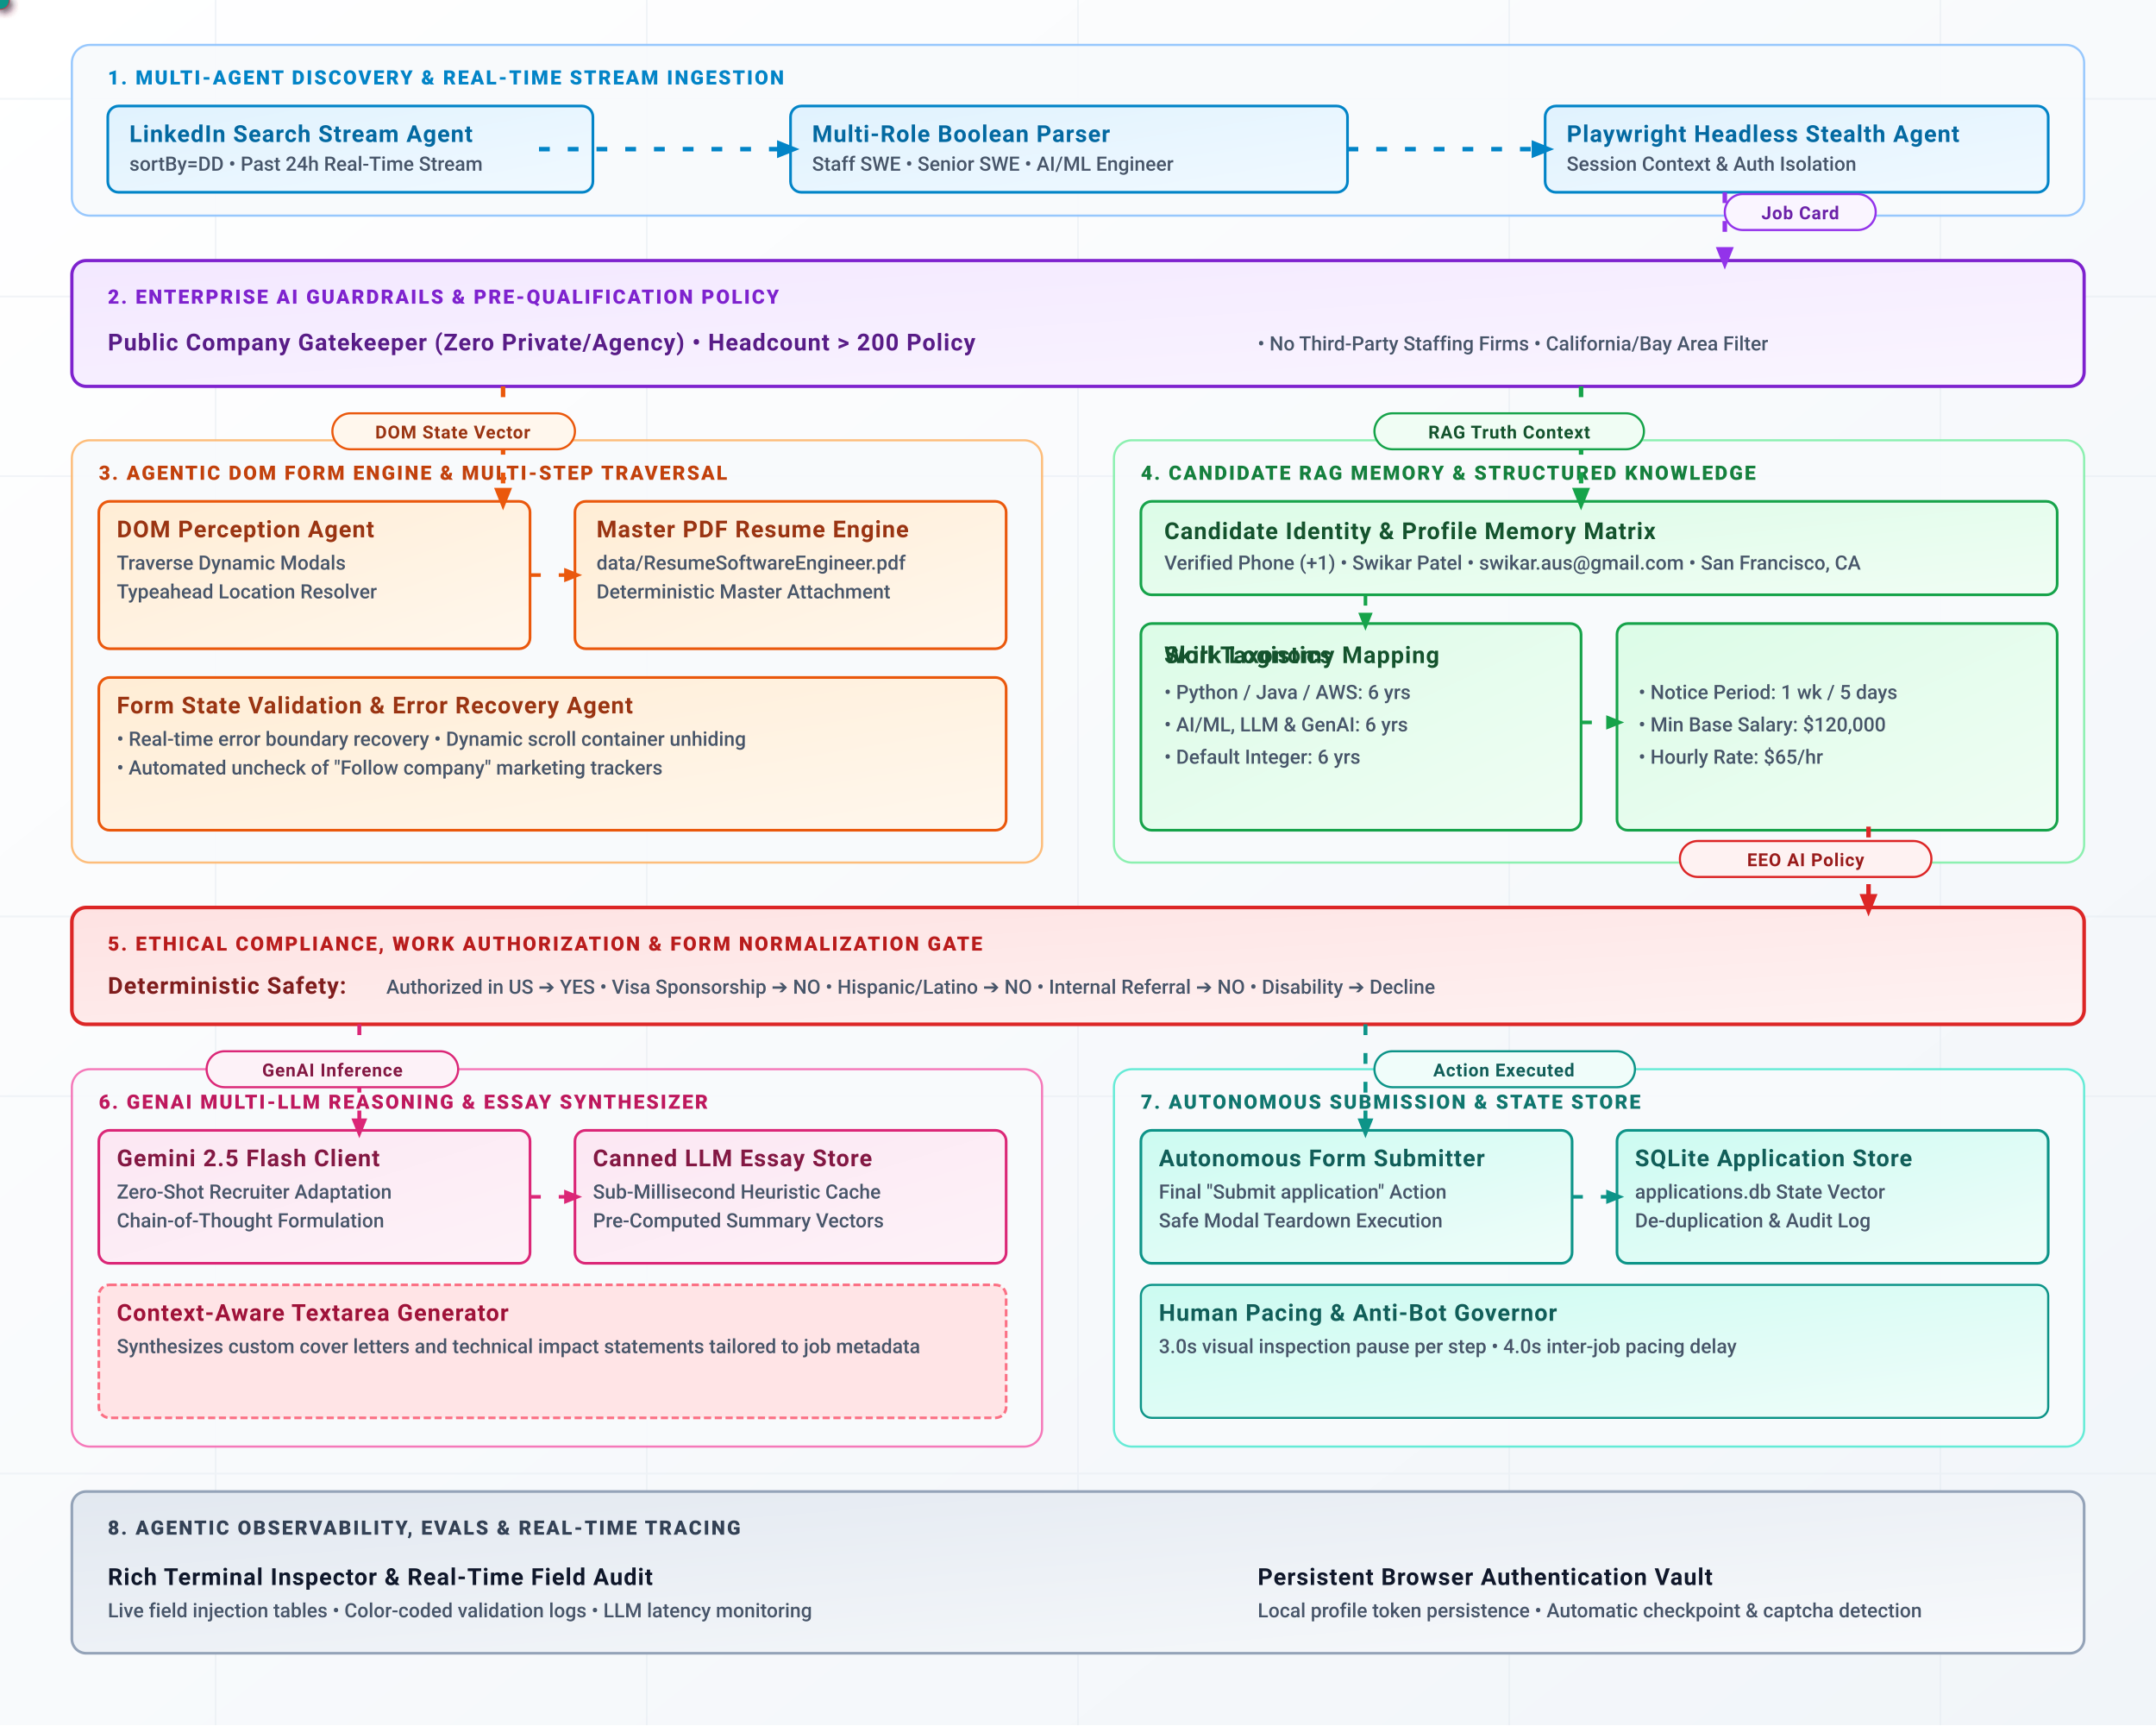
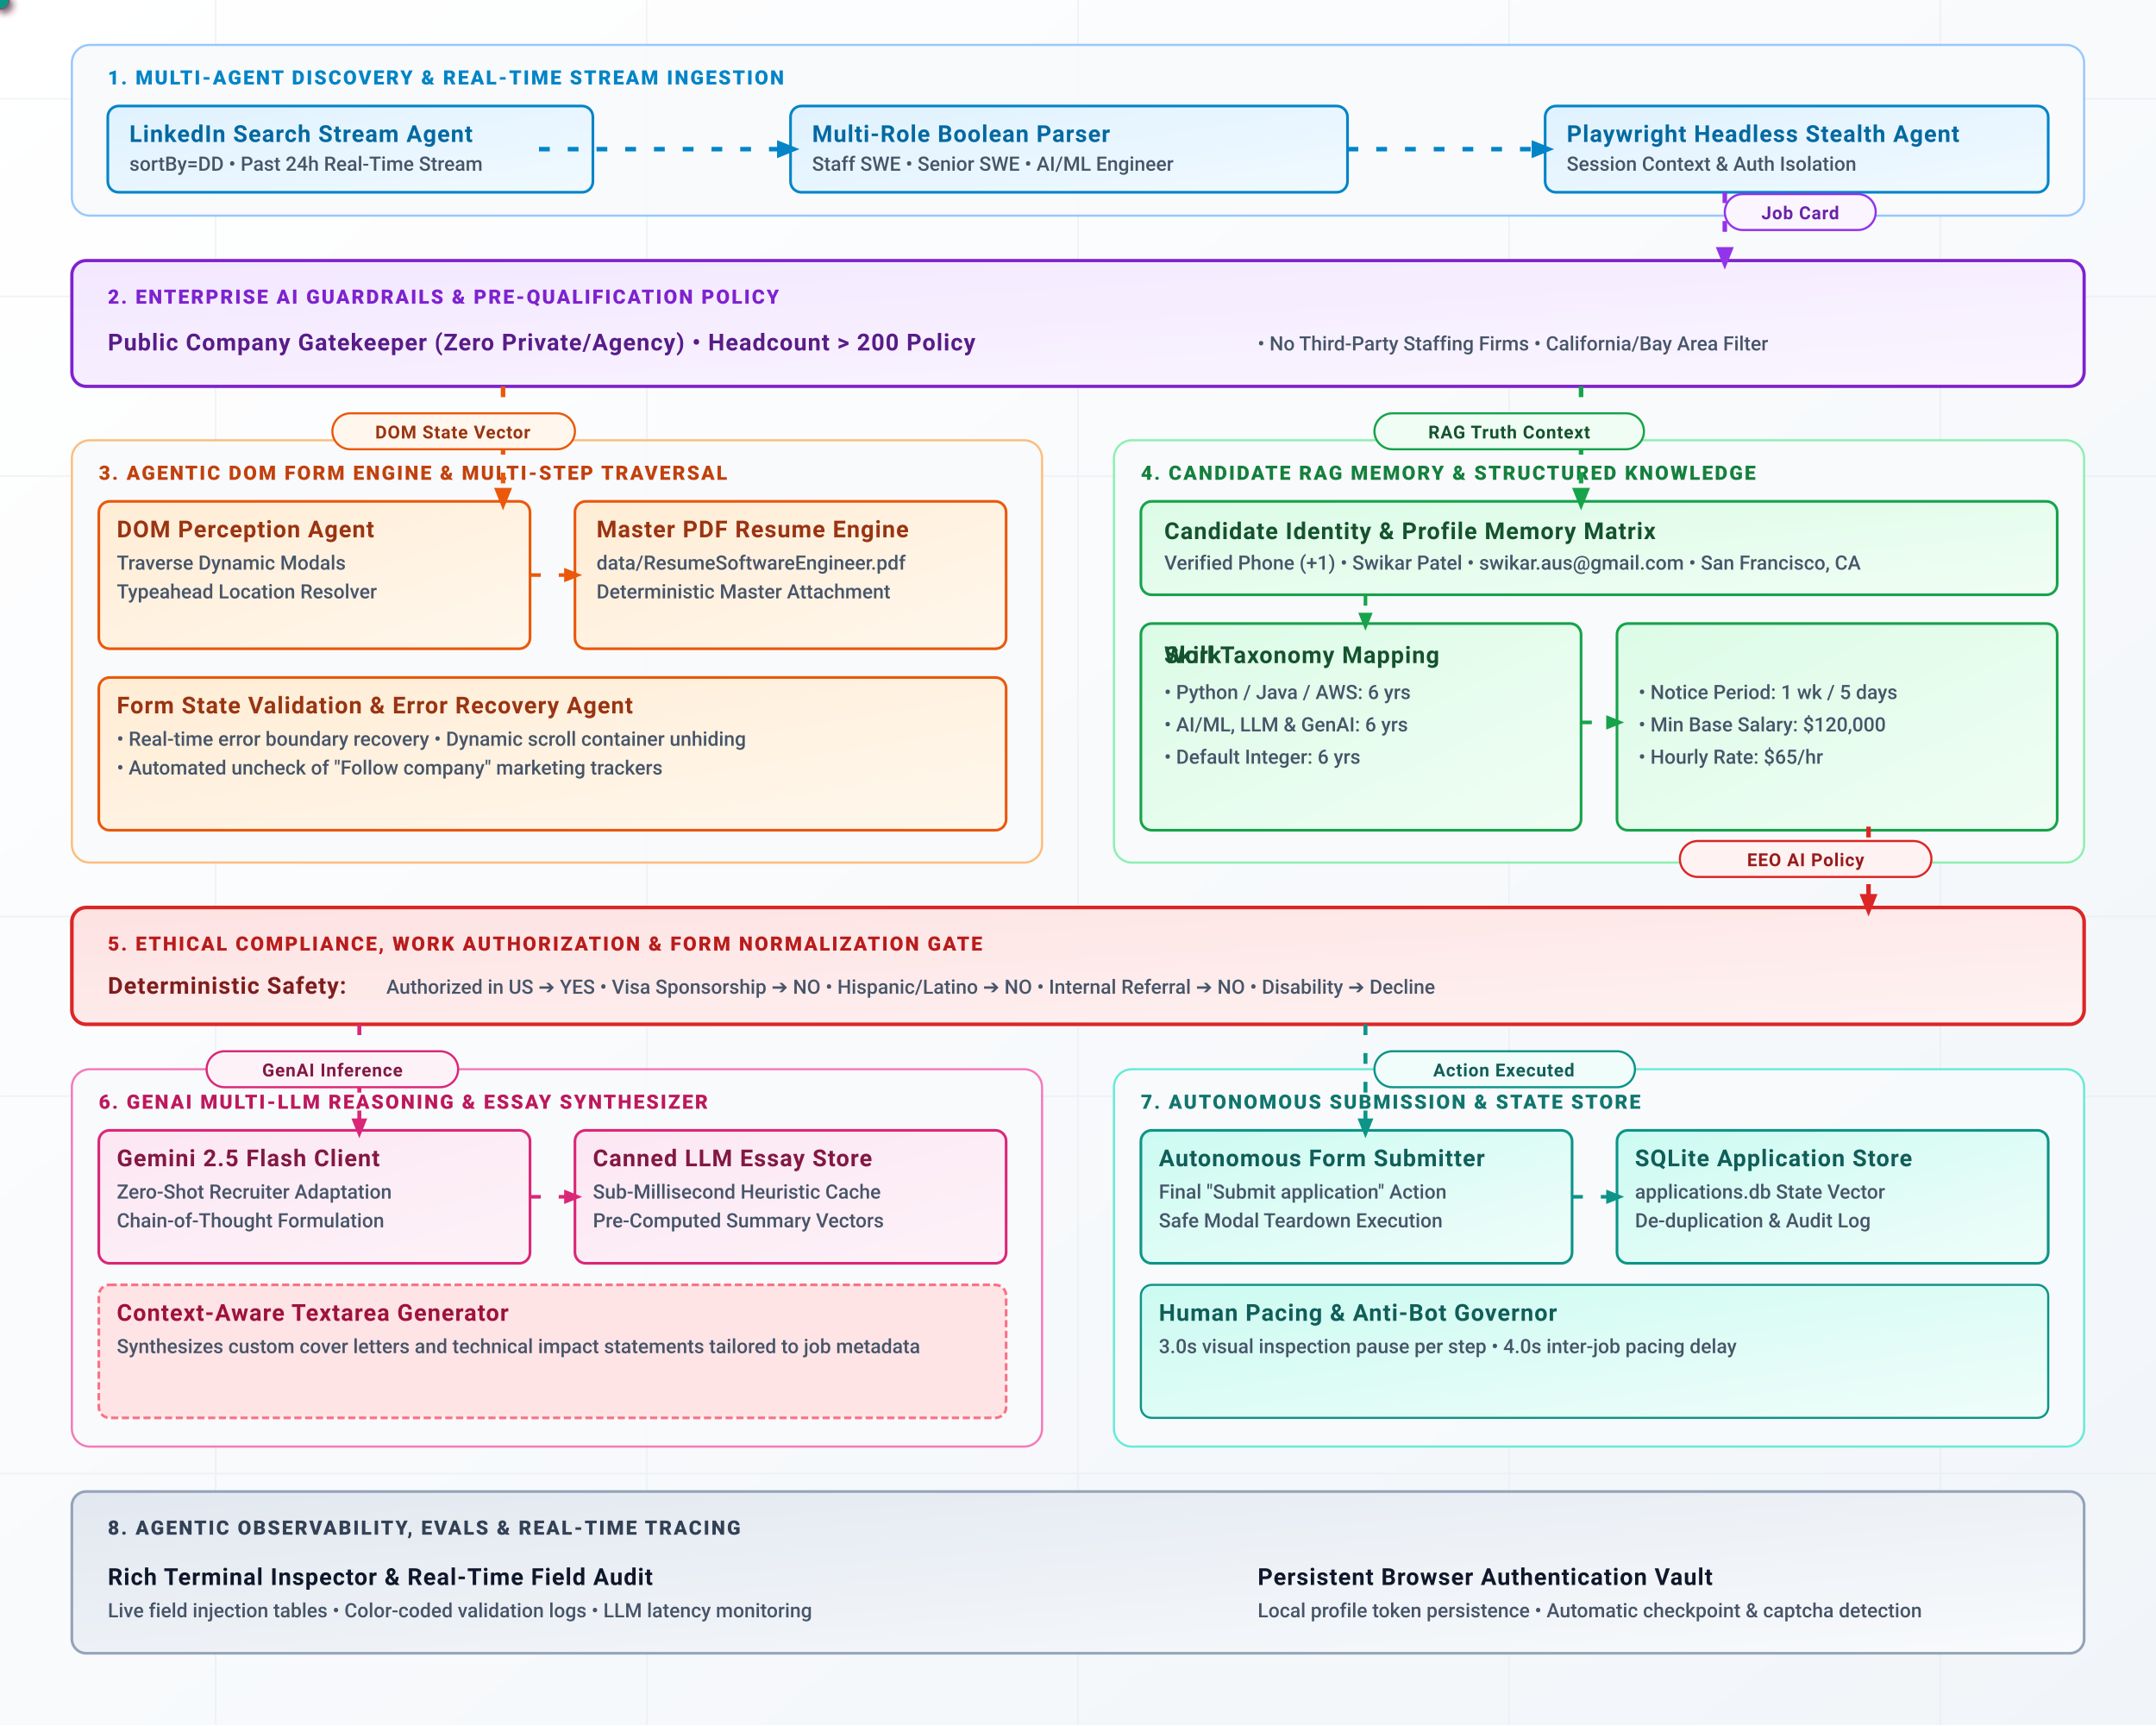
<svg xmlns="http://www.w3.org/2000/svg" viewBox="0 0 1200 960" width="100%" height="100%" style="background:#ffffff; font-family:-apple-system, BlinkMacSystemFont, 'Segoe UI', Roboto, Helvetica, Arial, sans-serif;">
  <defs>
    <linearGradient id="bgGrad" x1="0%" y1="0%" x2="100%" y2="100%">
      <stop offset="0%" stop-color="#ffffff" />
      <stop offset="50%" stop-color="#f8fafc" />
      <stop offset="100%" stop-color="#f1f5f9" />
    </linearGradient>
    <linearGradient id="blueGrad" x1="0%" y1="0%" x2="100%" y2="100%">
      <stop offset="0%" stop-color="#e0f2fe" />
      <stop offset="100%" stop-color="#f0f9ff" />
    </linearGradient>
    <linearGradient id="purpleGrad" x1="0%" y1="0%" x2="100%" y2="100%">
      <stop offset="0%" stop-color="#f3e8ff" />
      <stop offset="100%" stop-color="#faf5ff" />
    </linearGradient>
    <linearGradient id="orangeGrad" x1="0%" y1="0%" x2="100%" y2="100%">
      <stop offset="0%" stop-color="#ffedd5" />
      <stop offset="100%" stop-color="#fff7ed" />
    </linearGradient>
    <linearGradient id="greenGrad" x1="0%" y1="0%" x2="100%" y2="100%">
      <stop offset="0%" stop-color="#dcfce7" />
      <stop offset="100%" stop-color="#f0fdf4" />
    </linearGradient>
    <linearGradient id="redGrad" x1="0%" y1="0%" x2="100%" y2="100%">
      <stop offset="0%" stop-color="#fee2e2" />
      <stop offset="100%" stop-color="#fef2f2" />
    </linearGradient>
    <linearGradient id="tealGrad" x1="0%" y1="0%" x2="100%" y2="100%">
      <stop offset="0%" stop-color="#ccfbf1" />
      <stop offset="100%" stop-color="#f0fdfa" />
    </linearGradient>
    <linearGradient id="pinkGrad" x1="0%" y1="0%" x2="100%" y2="100%">
      <stop offset="0%" stop-color="#fce7f3" />
      <stop offset="100%" stop-color="#fdf2f8" />
    </linearGradient>
    <linearGradient id="slateGrad" x1="0%" y1="0%" x2="100%" y2="100%">
      <stop offset="0%" stop-color="#e2e8f0" />
      <stop offset="100%" stop-color="#f8fafc" />
    </linearGradient>
    <filter id="glow-blue" x="-50%" y="-50%" width="200%" height="200%">
      <feGaussianBlur stdDeviation="2.5" result="blur" />
      <feMerge>
        <feMergeNode in="blur" />
        <feMergeNode in="SourceGraphic" />
      </feMerge>
    </filter>
    <filter id="glow-purple" x="-50%" y="-50%" width="200%" height="200%">
      <feGaussianBlur stdDeviation="2.5" result="blur" />
      <feMerge>
        <feMergeNode in="blur" />
        <feMergeNode in="SourceGraphic" />
      </feMerge>
    </filter>
    <filter id="glow-orange" x="-50%" y="-50%" width="200%" height="200%">
      <feGaussianBlur stdDeviation="2.5" result="blur" />
      <feMerge>
        <feMergeNode in="blur" />
        <feMergeNode in="SourceGraphic" />
      </feMerge>
    </filter>
    <filter id="glow-green" x="-50%" y="-50%" width="200%" height="200%">
      <feGaussianBlur stdDeviation="2.5" result="blur" />
      <feMerge>
        <feMergeNode in="blur" />
        <feMergeNode in="SourceGraphic" />
      </feMerge>
    </filter>
    <filter id="glow-red" x="-50%" y="-50%" width="200%" height="200%">
      <feGaussianBlur stdDeviation="3" result="blur" />
      <feMerge>
        <feMergeNode in="blur" />
        <feMergeNode in="SourceGraphic" />
      </feMerge>
    </filter>
    <marker id="arr-blue" viewBox="0 0 10 10" refX="6" refY="5" markerWidth="5" markerHeight="5" orient="auto">
      <path d="M 0 1 L 10 5 L 0 9 z" fill="#0284c7" />
    </marker>
    <marker id="arr-purple" viewBox="0 0 10 10" refX="6" refY="5" markerWidth="5" markerHeight="5" orient="auto">
      <path d="M 0 1 L 10 5 L 0 9 z" fill="#9333ea" />
    </marker>
    <marker id="arr-orange" viewBox="0 0 10 10" refX="6" refY="5" markerWidth="5" markerHeight="5" orient="auto">
      <path d="M 0 1 L 10 5 L 0 9 z" fill="#ea580c" />
    </marker>
    <marker id="arr-green" viewBox="0 0 10 10" refX="6" refY="5" markerWidth="5" markerHeight="5" orient="auto">
      <path d="M 0 1 L 10 5 L 0 9 z" fill="#16a34a" />
    </marker>
    <marker id="arr-red" viewBox="0 0 10 10" refX="6" refY="5" markerWidth="5" markerHeight="5" orient="auto">
      <path d="M 0 1 L 10 5 L 0 9 z" fill="#dc2626" />
    </marker>
    <marker id="arr-teal" viewBox="0 0 10 10" refX="6" refY="5" markerWidth="5" markerHeight="5" orient="auto">
      <path d="M 0 1 L 10 5 L 0 9 z" fill="#0d9488" />
    </marker>
    <marker id="arr-pink" viewBox="0 0 10 10" refX="6" refY="5" markerWidth="5" markerHeight="5" orient="auto">
      <path d="M 0 1 L 10 5 L 0 9 z" fill="#db2777" />
    </marker>
    <style>
      .edge-active {
        stroke-dasharray: 6 10;
        animation: streamFlow 1.2s linear infinite;
      }
      @keyframes streamFlow {
        from { stroke-dashoffset: 32; }
        to { stroke-dashoffset: 0; }
      }

      .box-harvest { animation: pulseHarvest 6s ease-in-out infinite; }
      @keyframes pulseHarvest {
        0%, 100% { stroke: #0284c7; }
        5%, 12% { stroke: #0369a1; filter: drop-shadow(0 0 8px rgba(2, 132, 199, 0.4)); }
        18% { stroke: #0284c7; }
      }

      .box-gate { animation: pulseGate 6s ease-in-out infinite; }
      @keyframes pulseGate {
        0%, 100% { stroke: #7e22ce; }
        18%, 26% { stroke: #9333ea; filter: drop-shadow(0 0 10px rgba(147, 51, 234, 0.45)); }
        34% { stroke: #7e22ce; }
      }

      .box-modal { animation: pulseModal 6s ease-in-out infinite; }
      @keyframes pulseModal {
        0%, 100% { stroke: #ea580c; }
        32%, 42% { stroke: #c2410c; filter: drop-shadow(0 0 8px rgba(234, 88, 12, 0.45)); }
        50% { stroke: #ea580c; }
      }

      .box-truth { animation: pulseTruth 6s ease-in-out infinite; }
      @keyframes pulseTruth {
        0%, 100% { stroke: #16a34a; }
        40%, 50% { stroke: #15803d; filter: drop-shadow(0 0 8px rgba(22, 163, 74, 0.45)); }
        58% { stroke: #16a34a; }
      }

      .box-eeo { animation: pulseEeo 6s ease-in-out infinite; }
      @keyframes pulseEeo {
        0%, 100% { stroke: #dc2626; }
        56%, 68% { stroke: #b91c1c; filter: drop-shadow(0 0 12px rgba(220, 38, 38, 0.5)); }
        76% { stroke: #dc2626; }
      }

      .box-agent { animation: pulseAgent 6s ease-in-out infinite; }
      @keyframes pulseAgent {
        0%, 100% { stroke: #db2777; }
        68%, 80% { stroke: #be185d; filter: drop-shadow(0 0 8px rgba(219, 39, 119, 0.45)); }
        88% { stroke: #db2777; }
      }

      .box-submit { animation: pulseSubmit 6s ease-in-out infinite; }
      @keyframes pulseSubmit {
        0%, 100% { stroke: #0d9488; }
        78%, 90% { stroke: #0f766e; filter: drop-shadow(0 0 8px rgba(13, 148, 136, 0.45)); }
        98% { stroke: #0d9488; }
      }

      .edge-badge { animation: badgeGlow 2.4s ease-in-out infinite alternate; }
      @keyframes badgeGlow {
        0% { opacity: 0.9; }
        100% { opacity: 1; filter: drop-shadow(0 2px 4px rgba(0,0,0,0.06)); }
      }

      .txt-badge { font-weight: 700; font-size: 10px; letter-spacing: 0.4px; }
      .txt-title { font-weight: 700; font-size: 13px; letter-spacing: 0.5px; }
      .txt-desc { font-weight: 500; font-size: 11px; fill: #475569; }
      .txt-layer { font-weight: 800; font-size: 11px; letter-spacing: 1px; }
    </style>
  </defs>
  <rect width="1200" height="960" fill="url(#bgGrad)" />
  <g opacity="0.45" stroke="#e2e8f0" stroke-width="1">
    <path d="M 0,55 L 1200,55 M 0,165 L 1200,165 M 0,265 L 1200,265 M 0,510 L 1200,510 M 0,610 L 1200,610 M 0,820 L 1200,820" />
    <path d="M 120,0 L 120,960 M 360,0 L 360,960 M 600,0 L 600,960 M 840,0 L 840,960 M 1080,0 L 1080,960" />
  </g>
  <g transform="translate(40, 25)">
    <rect width="1120" height="95" rx="10" fill="#f8fafc" stroke="#93c5fd" stroke-width="1.2" opacity="0.95" />
    <text x="20" y="22" class="txt-layer" fill="#0284c7">1. MULTI-AGENT DISCOVERY &amp; REAL-TIME STREAM INGESTION</text>
    <rect x="20" y="34" width="270" height="48" rx="6" fill="url(#blueGrad)" stroke="#0284c7" stroke-width="1.5" class="box-harvest" />
    <text x="32" y="54" class="txt-title" fill="#0369a1">LinkedIn Search Stream Agent</text>
    <text x="32" y="70" class="txt-desc">sortBy=DD • Past 24h Real-Time Stream</text>
    <rect x="400" y="34" width="310" height="48" rx="6" fill="url(#blueGrad)" stroke="#0284c7" stroke-width="1.5" class="box-harvest" />
    <text x="412" y="54" class="txt-title" fill="#0369a1">Multi-Role Boolean Parser</text>
    <text x="412" y="70" class="txt-desc">Staff SWE • Senior SWE • AI/ML Engineer</text>
    <rect x="820" y="34" width="280" height="48" rx="6" fill="url(#blueGrad)" stroke="#0284c7" stroke-width="1.5" class="box-harvest" />
    <text x="832" y="54" class="txt-title" fill="#0369a1">Playwright Headless Stealth Agent</text>
    <text x="832" y="70" class="txt-desc">Session Context &amp; Auth Isolation</text>
  </g>
  <g transform="translate(40, 145)">
    <rect width="1120" height="70" rx="8" fill="url(#purpleGrad)" stroke="#7e22ce" stroke-width="1.8" class="box-gate" />
    <text x="20" y="24" class="txt-layer" fill="#7e22ce">2. ENTERPRISE AI GUARDRAILS &amp; PRE-QUALIFICATION POLICY</text>
    <text x="20" y="50" class="txt-title" fill="#581c87">Public Company Gatekeeper (Zero Private/Agency) • Headcount &gt; 200 Policy</text>
    <text x="660" y="50" class="txt-desc">• No Third-Party Staffing Firms   • California/Bay Area Filter</text>
  </g>
  <g transform="translate(40, 245)">
    <rect width="540" height="235" rx="10" fill="#f8fafc" stroke="#fdba74" stroke-width="1.2" opacity="0.95" />
    <text x="15" y="22" class="txt-layer" fill="#c2410c">3. AGENTIC DOM FORM ENGINE &amp; MULTI-STEP TRAVERSAL</text>
    <rect x="15" y="34" width="240" height="82" rx="6" fill="url(#orangeGrad)" stroke="#ea580c" stroke-width="1.5" class="box-modal" />
    <text x="25" y="54" class="txt-title" fill="#9a3412">DOM Perception Agent</text>
    <text x="25" y="72" class="txt-desc">Traverse Dynamic Modals</text>
    <text x="25" y="88" class="txt-desc">Typeahead Location Resolver</text>
    <rect x="280" y="34" width="240" height="82" rx="6" fill="url(#orangeGrad)" stroke="#ea580c" stroke-width="1.5" class="box-modal" />
    <text x="292" y="54" class="txt-title" fill="#9a3412">Master PDF Resume Engine</text>
    <text x="292" y="72" class="txt-desc">data/ResumeSoftwareEngineer.pdf</text>
    <text x="292" y="88" class="txt-desc">Deterministic Master Attachment</text>
    <rect x="15" y="132" width="505" height="85" rx="6" fill="url(#orangeGrad)" stroke="#ea580c" stroke-width="1.5" class="box-modal" />
    <text x="25" y="152" class="txt-title" fill="#9a3412">Form State Validation &amp; Error Recovery Agent</text>
    <text x="25" y="170" class="txt-desc">• Real-time error boundary recovery   • Dynamic scroll container unhiding</text>
    <text x="25" y="186" class="txt-desc">• Automated uncheck of "Follow company" marketing trackers</text>
  </g>
  <g transform="translate(620, 245)">
    <rect width="540" height="235" rx="10" fill="#f8fafc" stroke="#86efac" stroke-width="1.2" opacity="0.95" />
    <text x="15" y="22" class="txt-layer" fill="#15803d">4. CANDIDATE RAG MEMORY &amp; STRUCTURED KNOWLEDGE</text>
    <rect x="15" y="34" width="510" height="52" rx="6" fill="url(#greenGrad)" stroke="#16a34a" stroke-width="1.5" class="box-truth" />
    <text x="28" y="55" class="txt-title" fill="#14532d">Candidate Identity &amp; Profile Memory Matrix</text>
    <text x="28" y="72" class="txt-desc">Verified Phone (+1) • Swikar Patel • swikar.aus@gmail.com • San Francisco, CA</text>
    <rect x="15" y="102" width="245" height="115" rx="6" fill="url(#greenGrad)" stroke="#16a34a" stroke-width="1.5" class="box-truth" />
    <text x="28" y="124" class="txt-title" fill="#14532d">Skill Taxonomy Mapping</text>
    <text x="28" y="144" class="txt-desc">• Python / Java / AWS: 6 yrs</text>
    <text x="28" y="162" class="txt-desc">• AI/ML, LLM &amp; GenAI: 6 yrs</text>
    <text x="28" y="180" class="txt-desc">• Default Integer: 6 yrs</text>
    <rect x="280" y="102" width="245" height="115" rx="6" fill="url(#greenGrad)" stroke="#16a34a" stroke-width="1.5" class="box-truth" />
-     <text x="28" y="124" class="txt-title" fill="#14532d">Work Logistics</text>
+     <text x="28" y="124" class="txt-title" fill="#14532d">Work</text>
    <text x="292" y="144" class="txt-desc">• Notice Period: 1 wk / 5 days</text>
    <text x="292" y="162" class="txt-desc">• Min Base Salary: $120,000</text>
    <text x="292" y="180" class="txt-desc">• Hourly Rate: $65/hr</text>
  </g>
  <g transform="translate(40, 505)">
    <rect width="1120" height="65" rx="8" fill="url(#redGrad)" stroke="#dc2626" stroke-width="2" class="box-eeo" />
    <text x="20" y="24" class="txt-layer" fill="#b91c1c">5. ETHICAL COMPLIANCE, WORK AUTHORIZATION &amp; FORM NORMALIZATION GATE</text>
    <text x="20" y="48" class="txt-title" fill="#7f1d1d">Deterministic Safety:</text>
    <text x="175" y="48" class="txt-desc" fill="#991b1b">Authorized in US ➔ YES  •  Visa Sponsorship ➔ NO  •  Hispanic/Latino ➔ NO  •  Internal Referral ➔ NO  •  Disability ➔ Decline</text>
  </g>
  <g transform="translate(40, 595)">
    <rect width="540" height="210" rx="10" fill="#f8fafc" stroke="#f472b6" stroke-width="1.2" opacity="0.95" />
    <text x="15" y="22" class="txt-layer" fill="#be185d">6. GENAI MULTI-LLM REASONING &amp; ESSAY SYNTHESIZER</text>
    <rect x="15" y="34" width="240" height="74" rx="6" fill="url(#pinkGrad)" stroke="#db2777" stroke-width="1.5" class="box-agent" />
    <text x="25" y="54" class="txt-title" fill="#831843">Gemini 2.5 Flash Client</text>
    <text x="25" y="72" class="txt-desc">Zero-Shot Recruiter Adaptation</text>
    <text x="25" y="88" class="txt-desc">Chain-of-Thought Formulation</text>
    <rect x="280" y="34" width="240" height="74" rx="6" fill="url(#pinkGrad)" stroke="#db2777" stroke-width="1.5" class="box-agent" />
    <text x="290" y="54" class="txt-title" fill="#831843">Canned LLM Essay Store</text>
    <text x="290" y="72" class="txt-desc">Sub-Millisecond Heuristic Cache</text>
    <text x="290" y="88" class="txt-desc">Pre-Computed Summary Vectors</text>
    <rect x="15" y="120" width="505" height="74" rx="6" fill="#ffe4e6" stroke="#fb7185" stroke-width="1.5" stroke-dasharray="4 2" class="box-agent" />
    <text x="25" y="140" class="txt-title" fill="#9f1239">Context-Aware Textarea Generator</text>
    <text x="25" y="158" class="txt-desc">Synthesizes custom cover letters and technical impact statements tailored to job metadata</text>
  </g>
  <g transform="translate(620, 595)">
    <rect width="540" height="210" rx="10" fill="#f8fafc" stroke="#5eead4" stroke-width="1.2" opacity="0.95" />
    <text x="15" y="22" class="txt-layer" fill="#0f766e">7. AUTONOMOUS SUBMISSION &amp; STATE STORE</text>
    <rect x="15" y="34" width="240" height="74" rx="6" fill="url(#tealGrad)" stroke="#0d9488" stroke-width="1.5" class="box-submit" />
    <text x="25" y="54" class="txt-title" fill="#115e59">Autonomous Form Submitter</text>
    <text x="25" y="72" class="txt-desc">Final "Submit application" Action</text>
    <text x="25" y="88" class="txt-desc">Safe Modal Teardown Execution</text>
    <rect x="280" y="34" width="240" height="74" rx="6" fill="url(#tealGrad)" stroke="#0d9488" stroke-width="1.5" class="box-submit" />
    <text x="290" y="54" class="txt-title" fill="#115e59">SQLite Application Store</text>
    <text x="290" y="72" class="txt-desc">applications.db State Vector</text>
    <text x="290" y="88" class="txt-desc">De-duplication &amp; Audit Log</text>
    <rect x="15" y="120" width="505" height="74" rx="6" fill="url(#tealGrad)" stroke="#0d9488" stroke-width="1.2" />
    <text x="25" y="140" class="txt-title" fill="#115e59">Human Pacing &amp; Anti-Bot Governor</text>
    <text x="25" y="158" class="txt-desc">3.0s visual inspection pause per step • 4.0s inter-job pacing delay</text>
  </g>
  <g transform="translate(40, 830)">
    <rect width="1120" height="90" rx="8" fill="url(#slateGrad)" stroke="#94a3b8" stroke-width="1.5" />
    <text x="20" y="24" class="txt-layer" fill="#334155">8. AGENTIC OBSERVABILITY, EVALS &amp; REAL-TIME TRACING</text>
    <text x="20" y="52" class="txt-title" fill="#0f172a">Rich Terminal Inspector &amp; Real-Time Field Audit</text>
    <text x="20" y="70" class="txt-desc">Live field injection tables • Color-coded validation logs • LLM latency monitoring</text>
    <text x="660" y="52" class="txt-title" fill="#0f172a">Persistent Browser Authentication Vault</text>
    <text x="660" y="70" class="txt-desc">Local profile token persistence • Automatic checkpoint &amp; captcha detection</text>
  </g>
  <path d="M 300 83 L 440 83" stroke="#0284c7" stroke-width="2.5" fill="none" marker-end="url(#arr-blue)" class="edge-active" />
  <path d="M 750 83 L 860 83" stroke="#0284c7" stroke-width="2.5" fill="none" marker-end="url(#arr-blue)" class="edge-active" />
  <path d="M 960 107 L 960 145" stroke="#9333ea" stroke-width="2.5" fill="none" marker-end="url(#arr-purple)" class="edge-active" />
  <path d="M 280 215 L 280 279" stroke="#ea580c" stroke-width="2.5" fill="none" marker-end="url(#arr-orange)" class="edge-active" />
  <path d="M 295 320 L 320 320" stroke="#ea580c" stroke-width="2" fill="none" marker-end="url(#arr-orange)" class="edge-active" />
  <path d="M 880 215 L 880 279" stroke="#16a34a" stroke-width="2.5" fill="none" marker-end="url(#arr-green)" class="edge-active" />
  <path d="M 760 331 L 760 347" stroke="#16a34a" stroke-width="2" fill="none" marker-end="url(#arr-green)" class="edge-active" />
  <path d="M 880 402 L 900 402" stroke="#16a34a" stroke-width="2" fill="none" marker-end="url(#arr-green)" class="edge-active" />
  <path d="M 1040 460 L 1040 505" stroke="#dc2626" stroke-width="2.5" fill="none" marker-end="url(#arr-red)" class="edge-active" />
  <path d="M 200 570 L 200 629" stroke="#db2777" stroke-width="2.2" fill="none" marker-end="url(#arr-pink)" class="edge-active" />
  <path d="M 295 666 L 320 666" stroke="#db2777" stroke-width="2" fill="none" marker-end="url(#arr-pink)" class="edge-active" />
  <path d="M 760 570 L 760 629" stroke="#0d9488" stroke-width="2.2" fill="none" marker-end="url(#arr-teal)" class="edge-active" />
  <path d="M 875 666 L 900 666" stroke="#0d9488" stroke-width="2" fill="none" marker-end="url(#arr-teal)" class="edge-active" />
  <circle r="4.5" fill="#0284c7" filter="url(#glow-blue)">
    <animateMotion dur="1.4s" repeatCount="indefinite" path="M 300 83 L 440 83" />
  </circle>
  <circle r="4.5" fill="#0284c7" filter="url(#glow-blue)">
    <animateMotion dur="1.4s" repeatCount="indefinite" path="M 750 83 L 860 83" />
  </circle>
  <circle r="5" fill="#9333ea" filter="url(#glow-purple)">
    <animateMotion dur="1.8s" repeatCount="indefinite" path="M 960 107 L 960 145" />
  </circle>
  <circle r="5" fill="#ea580c" filter="url(#glow-orange)">
    <animateMotion dur="2s" repeatCount="indefinite" path="M 280 215 L 280 279" />
  </circle>
  <circle r="5" fill="#16a34a" filter="url(#glow-green)">
    <animateMotion dur="2s" repeatCount="indefinite" path="M 880 215 L 880 279" />
  </circle>
  <circle r="5.5" fill="#dc2626" filter="url(#glow-red)">
    <animateMotion dur="1.6s" repeatCount="indefinite" path="M 1040 460 L 1040 505" />
  </circle>
  <circle r="5" fill="#db2777" filter="url(#glow-purple)">
    <animateMotion dur="1.8s" repeatCount="indefinite" path="M 200 570 L 200 629" />
  </circle>
  <circle r="5" fill="#0d9488" filter="url(#glow-blue)">
    <animateMotion dur="1.8s" repeatCount="indefinite" path="M 760 570 L 760 629" />
  </circle>
  <g transform="translate(970, 118)" class="edge-badge">
    <rect x="-10" y="-10" width="84" height="20" rx="10" fill="#faf5ff" stroke="#9333ea" stroke-width="1.2" />
    <text x="32" y="4" text-anchor="middle" class="txt-badge" fill="#6b21a8">Job Card</text>
  </g>
  <g transform="translate(195, 240)" class="edge-badge">
    <rect x="-10" y="-10" width="135" height="20" rx="10" fill="#fff7ed" stroke="#ea580c" stroke-width="1.2" />
    <text x="57" y="4" text-anchor="middle" class="txt-badge" fill="#9a3412">DOM State Vector</text>
  </g>
  <g transform="translate(775, 240)" class="edge-badge">
    <rect x="-10" y="-10" width="150" height="20" rx="10" fill="#f0fdf4" stroke="#16a34a" stroke-width="1.2" />
    <text x="65" y="4" text-anchor="middle" class="txt-badge" fill="#14532d">RAG Truth Context</text>
  </g>
  <g transform="translate(945, 478)" class="edge-badge">
    <rect x="-10" y="-10" width="140" height="20" rx="10" fill="#fef2f2" stroke="#dc2626" stroke-width="1.2" />
    <text x="60" y="4" text-anchor="middle" class="txt-badge" fill="#991b1b">EEO AI Policy</text>
  </g>
  <g transform="translate(125, 595)" class="edge-badge">
    <rect x="-10" y="-10" width="140" height="20" rx="10" fill="#fdf2f8" stroke="#db2777" stroke-width="1.2" />
    <text x="60" y="4" text-anchor="middle" class="txt-badge" fill="#831843">GenAI Inference</text>
  </g>
  <g transform="translate(775, 595)" class="edge-badge">
    <rect x="-10" y="-10" width="145" height="20" rx="10" fill="#f0fdfa" stroke="#0d9488" stroke-width="1.2" />
    <text x="62" y="4" text-anchor="middle" class="txt-badge" fill="#115e59">Action Executed</text>
  </g>
</svg>
